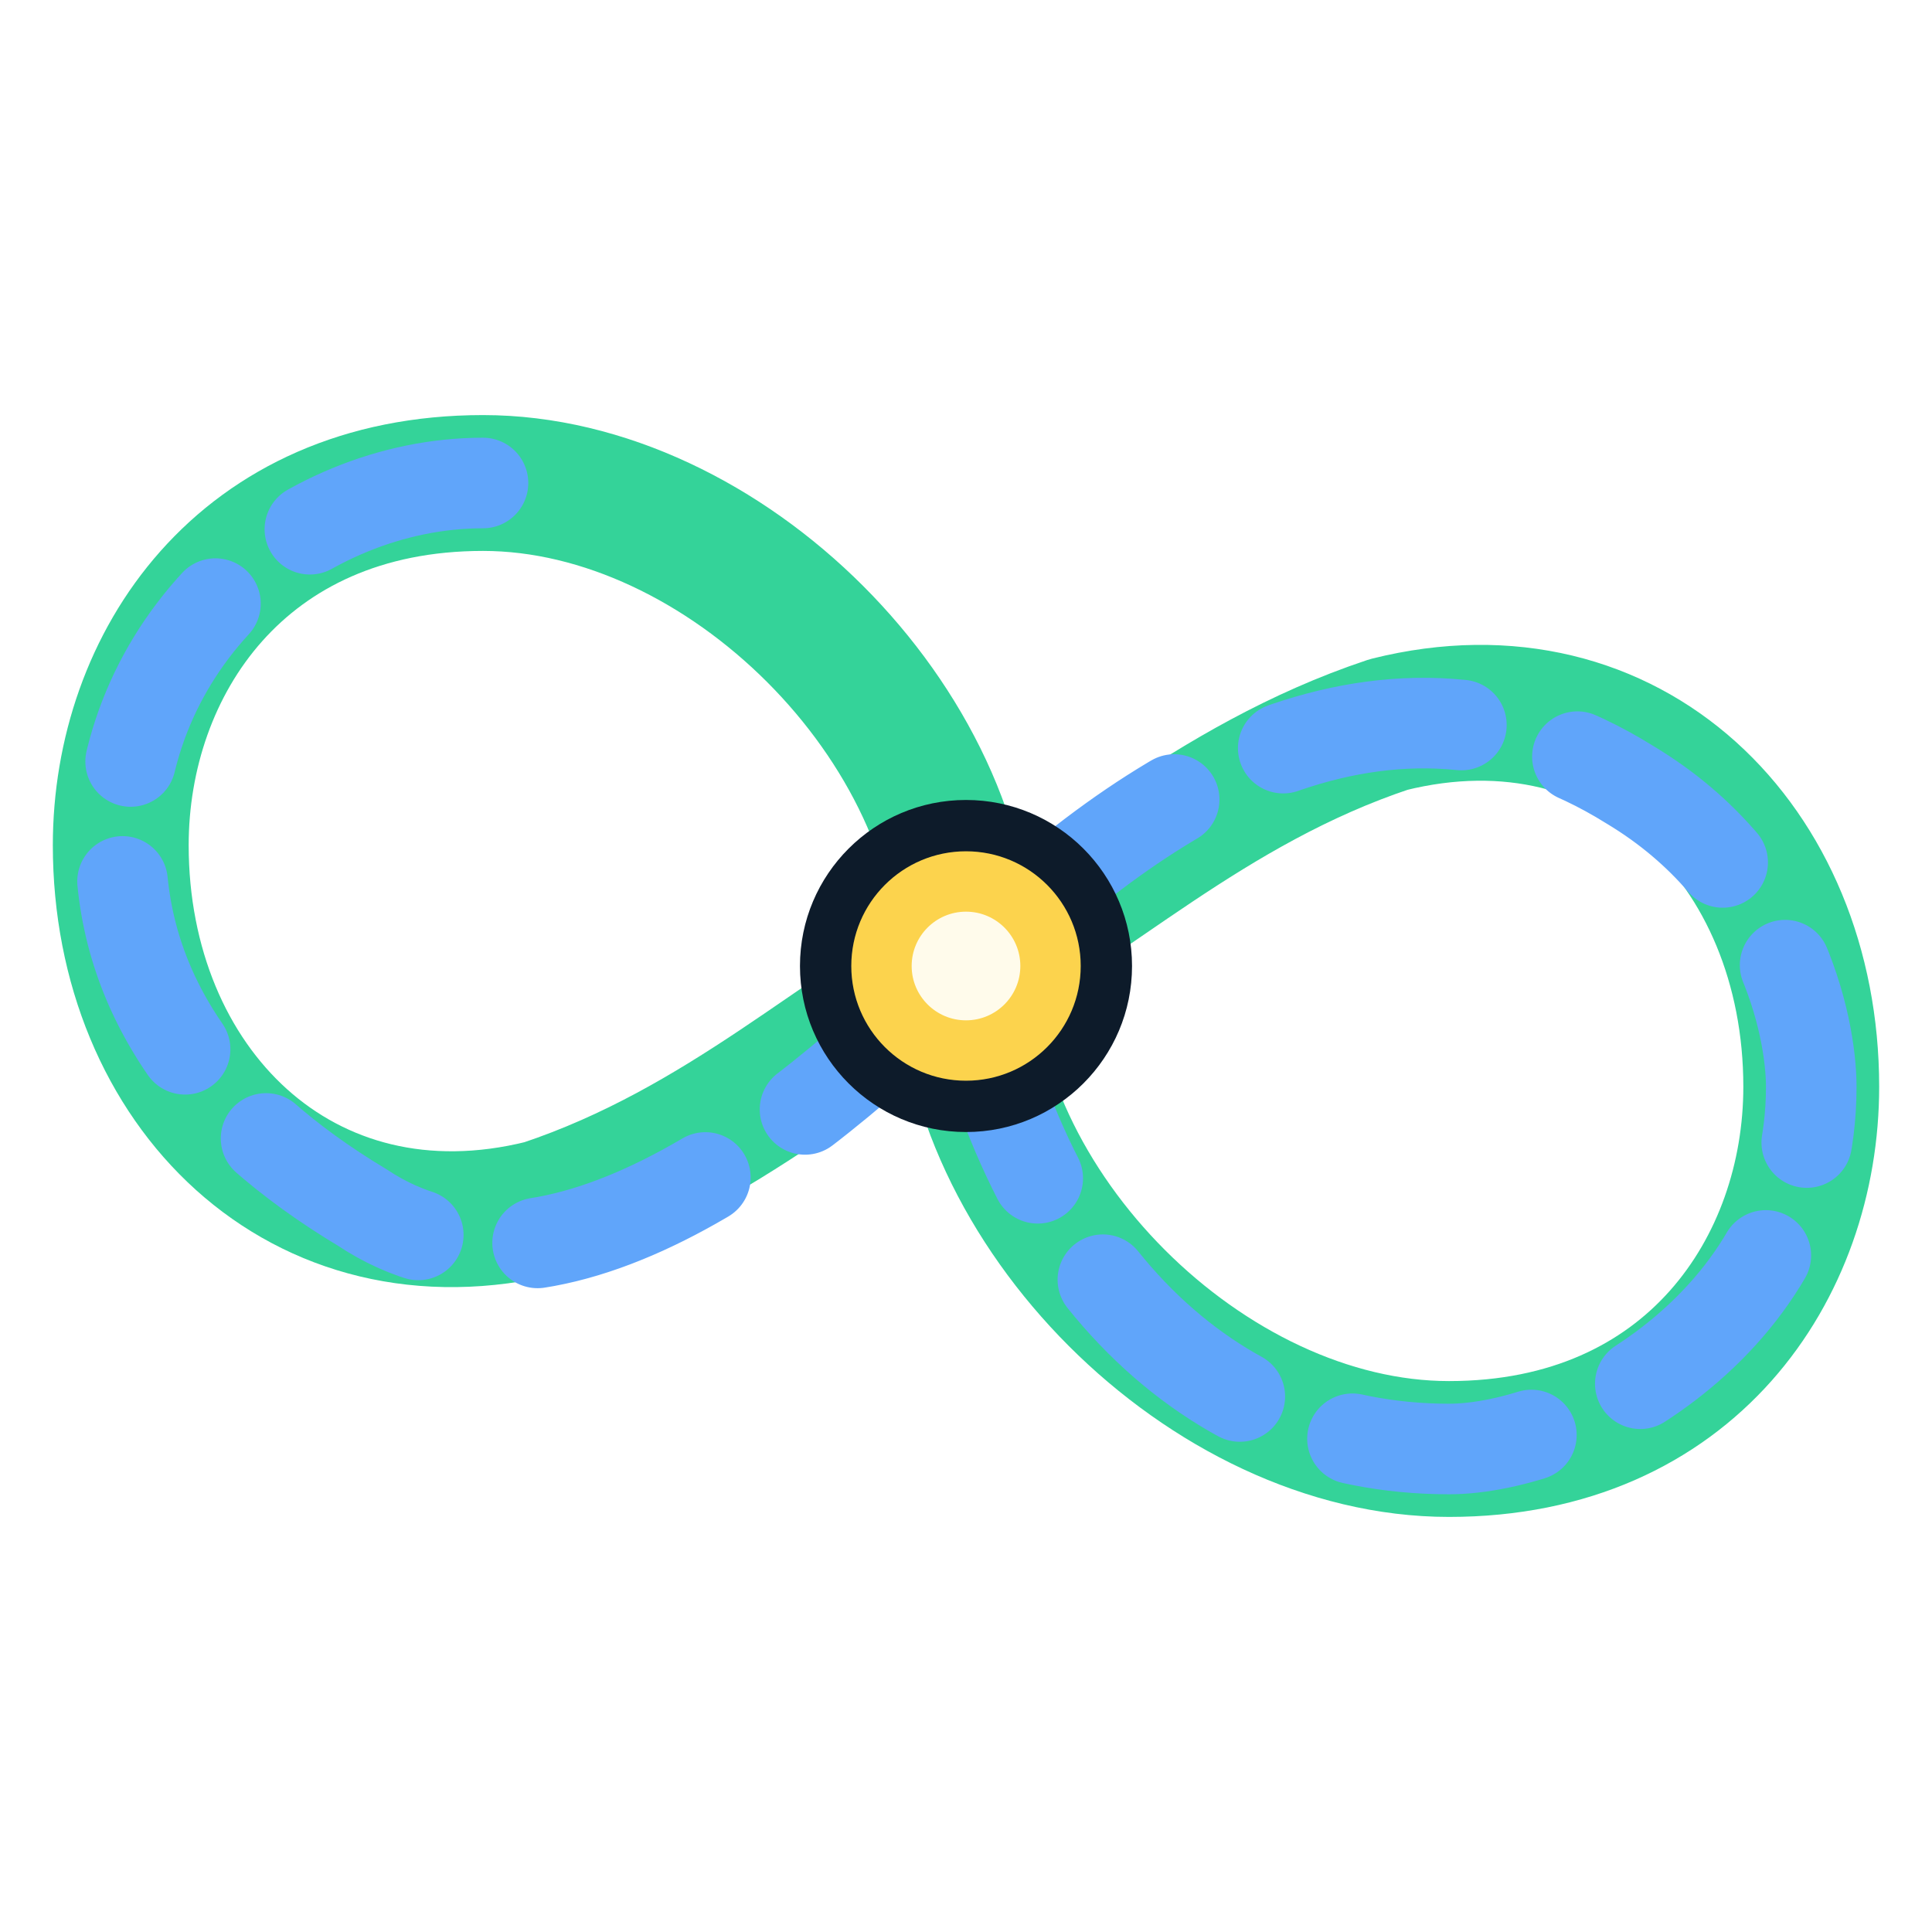
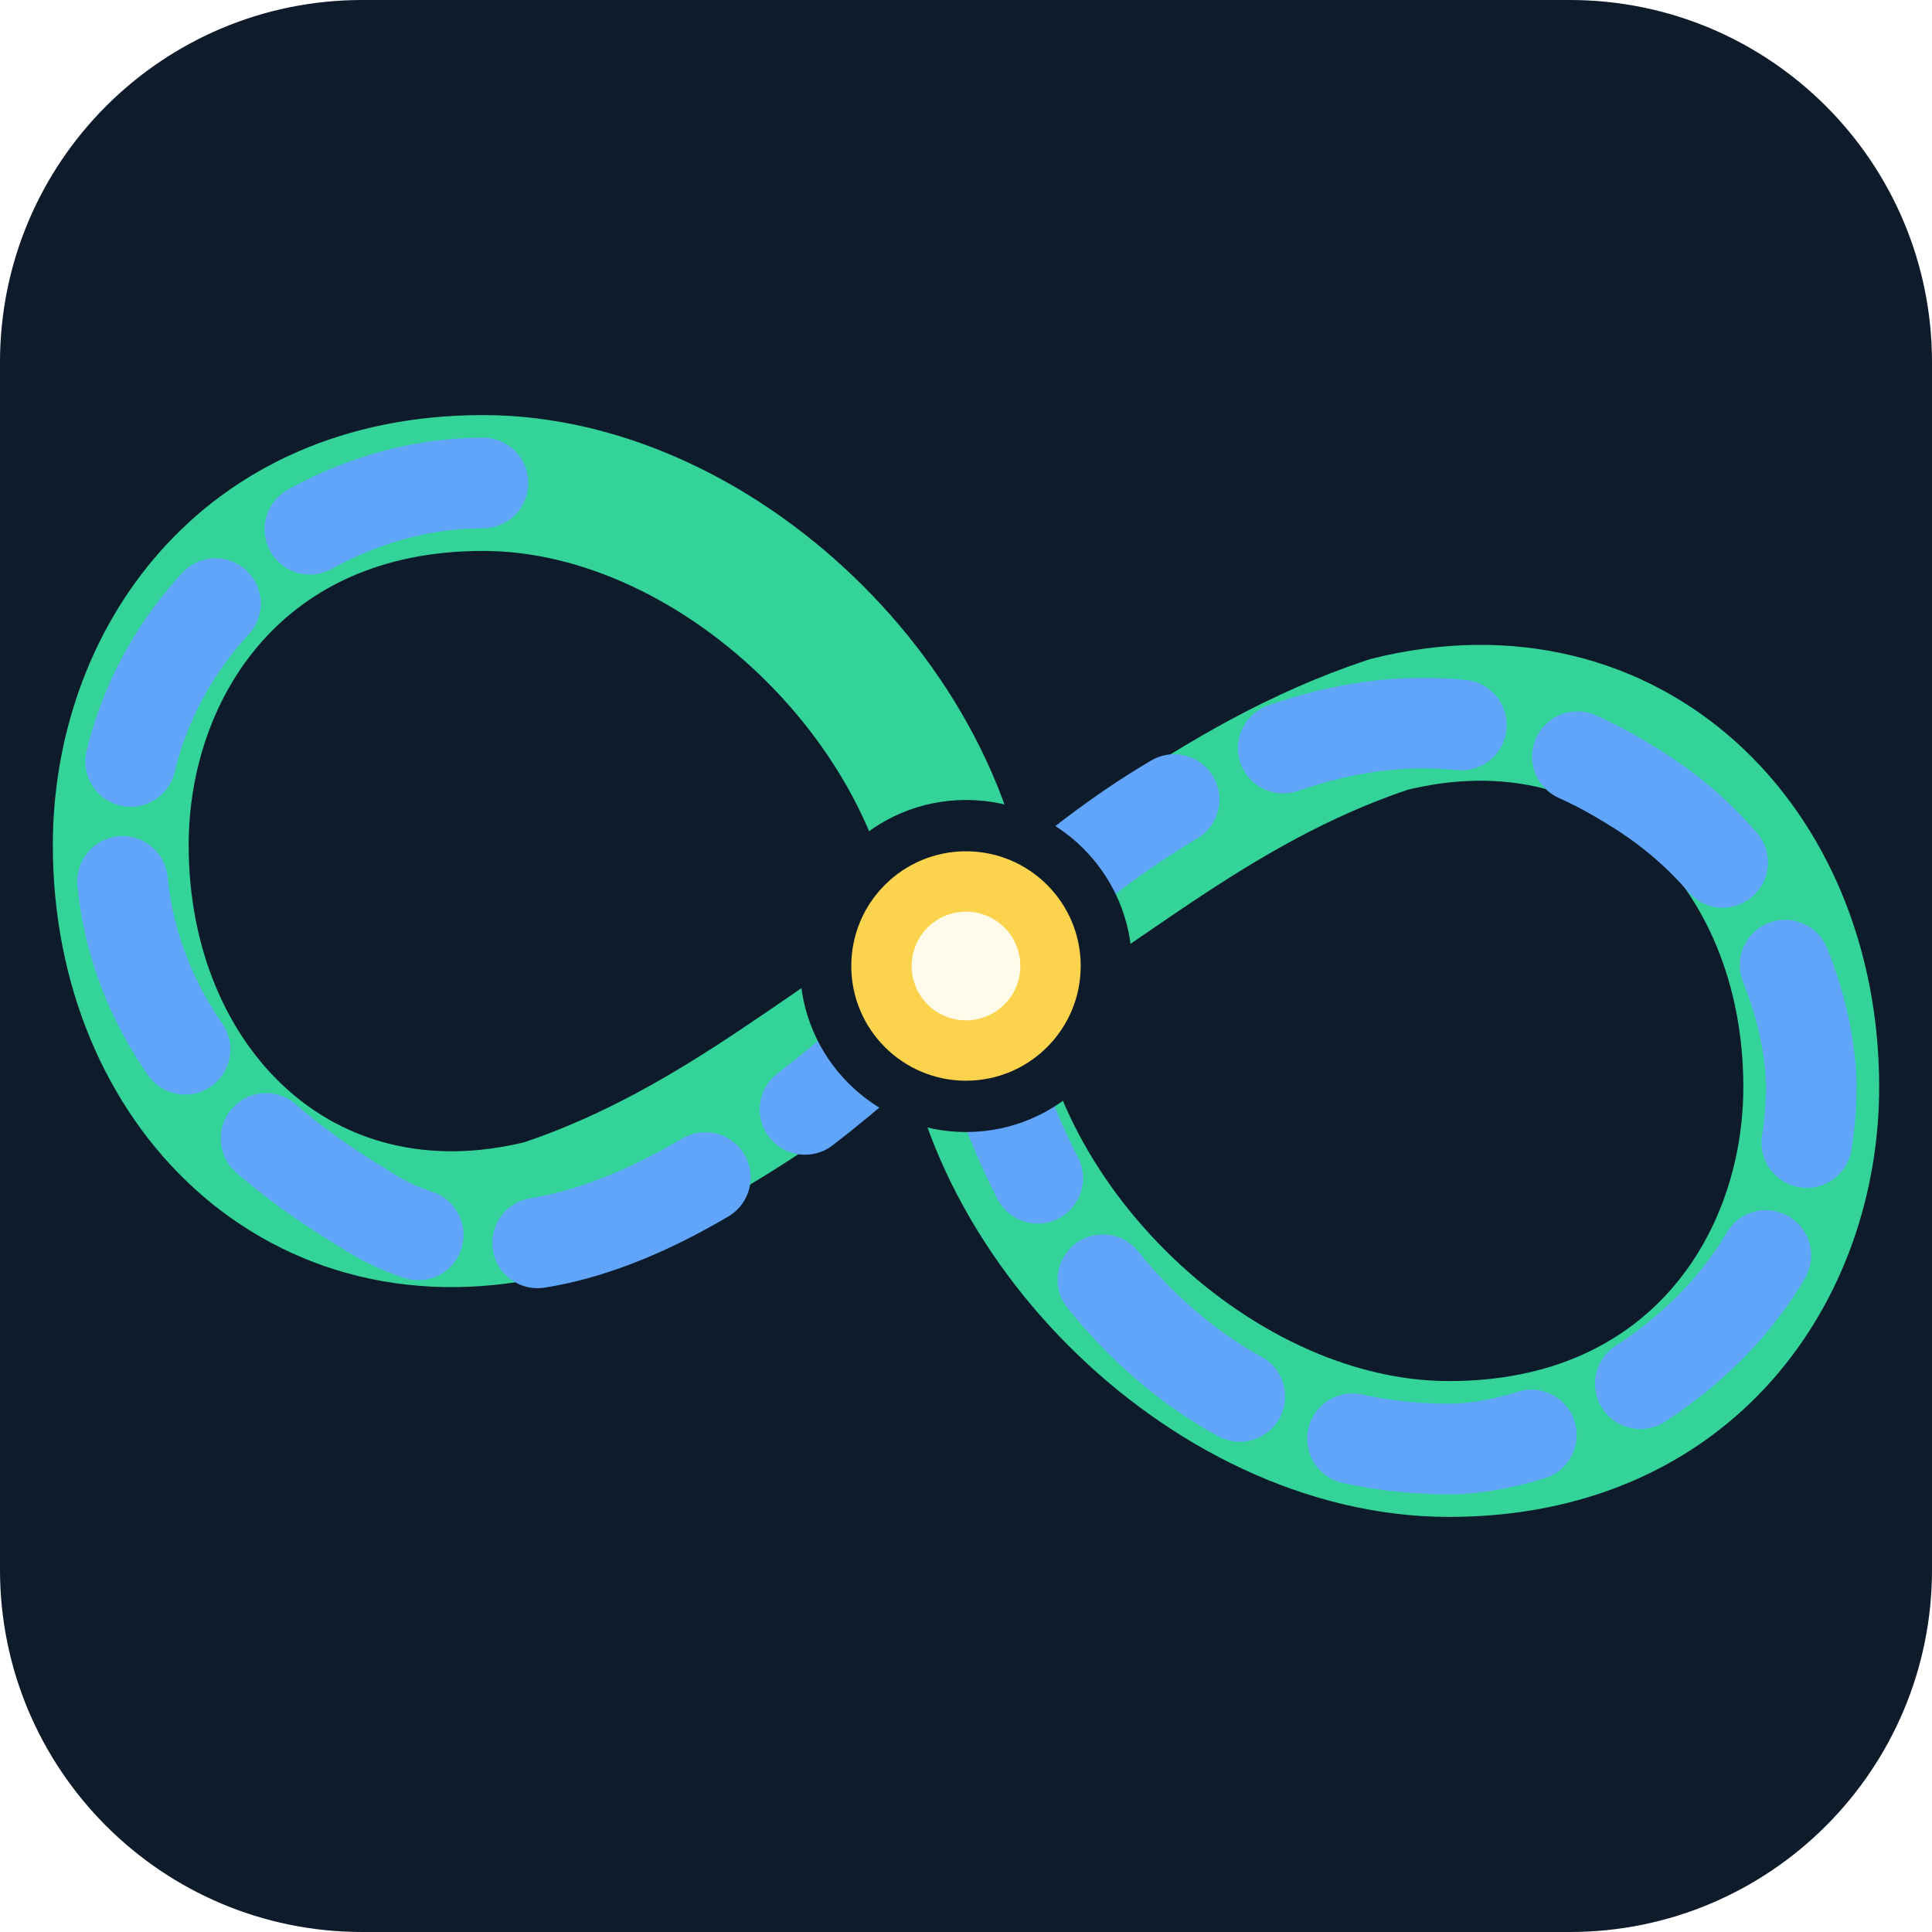
<svg xmlns="http://www.w3.org/2000/svg" viewBox="0 0 64 64" width="64" height="64">
+   <rect width="64" height="64" fill="#0d1b2a" rx="12" />
  <path d="M 32,32     C 32,24 24,16 16,16     C 8,16  4,22  4,28     C 4,36  10,42  18,40     C 24,38 28,34 32,32     C 36,30 40,26 46,24     C 54,22 60,28 60,36     C 60,42 56,48 48,48     C 40,48 32,40 32,32 Z" fill="none" stroke="#34D399" stroke-width="4.5" stroke-linecap="round" stroke-linejoin="round" />
  <path d="M 16,16     C 10,16  4,21  4,28     C 4,33  7,37  12,40     C 18,44 26,38 32,32     C 38,26 46,21 54,26     C 59,29 60,34 60,36     C 60,44 52,48 48,48     C 40,48 34,42 32,32" fill="none" stroke="#60A5FA" stroke-width="3" stroke-linecap="round" stroke-linejoin="round" stroke-dasharray="6,4" />
  <circle cx="32" cy="32" r="5.5" fill="#0d1b2a" />
  <circle cx="32" cy="32" r="3.8" fill="#FCD34D" />
  <circle cx="32" cy="32" r="1.8" fill="#FFFBEB" />
</svg>
